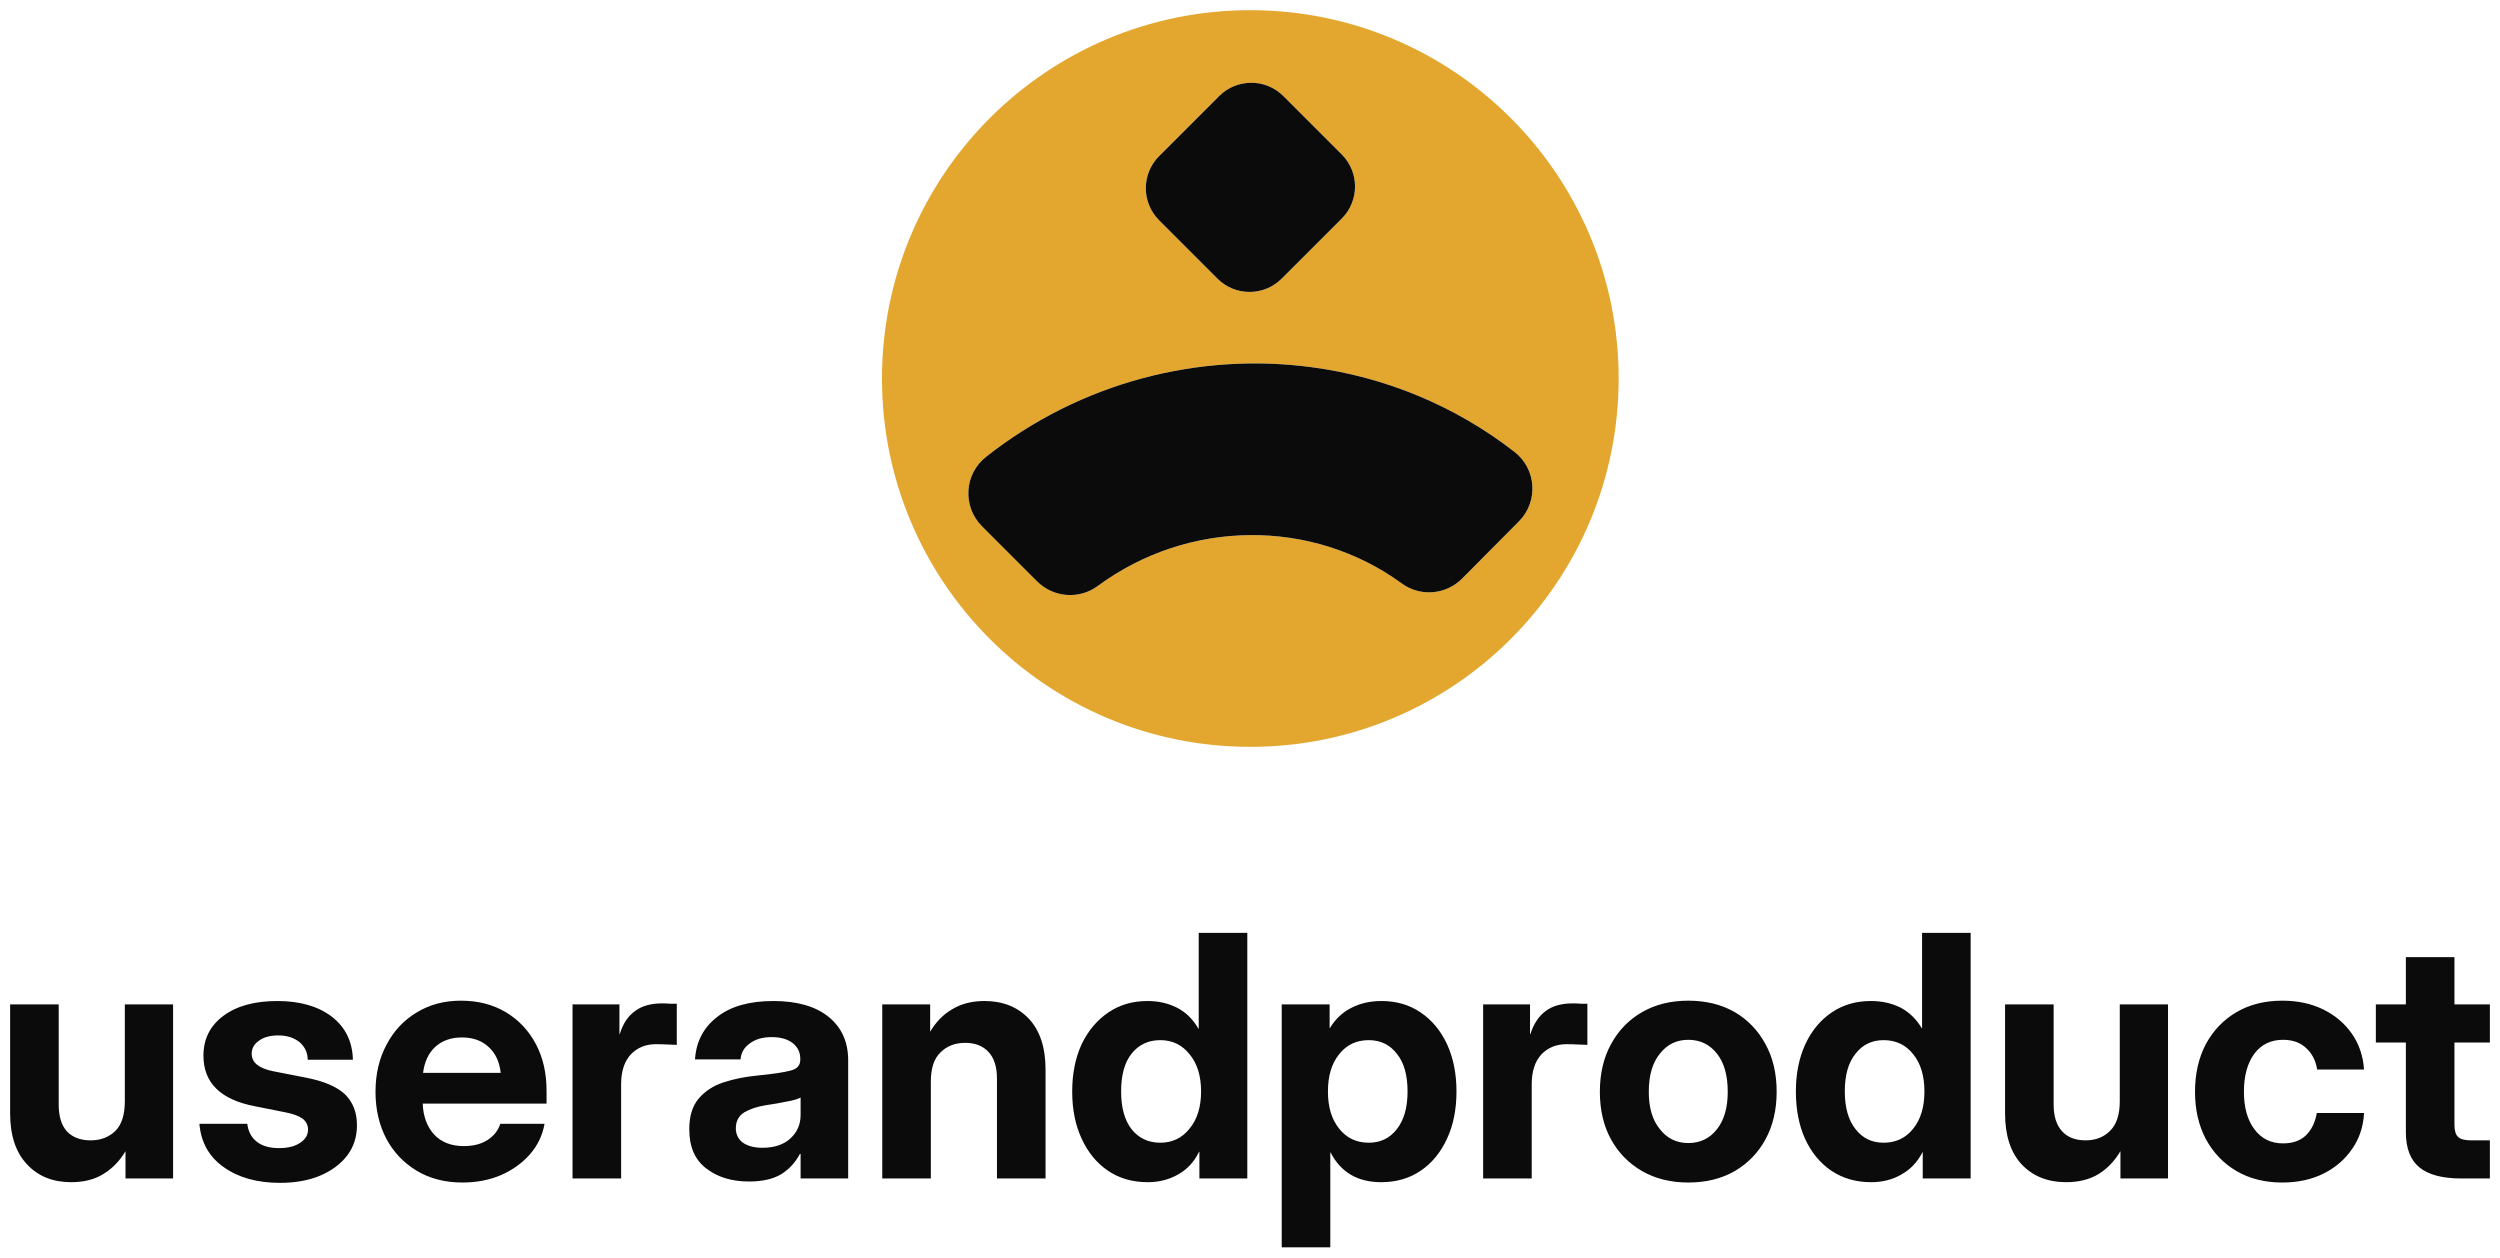
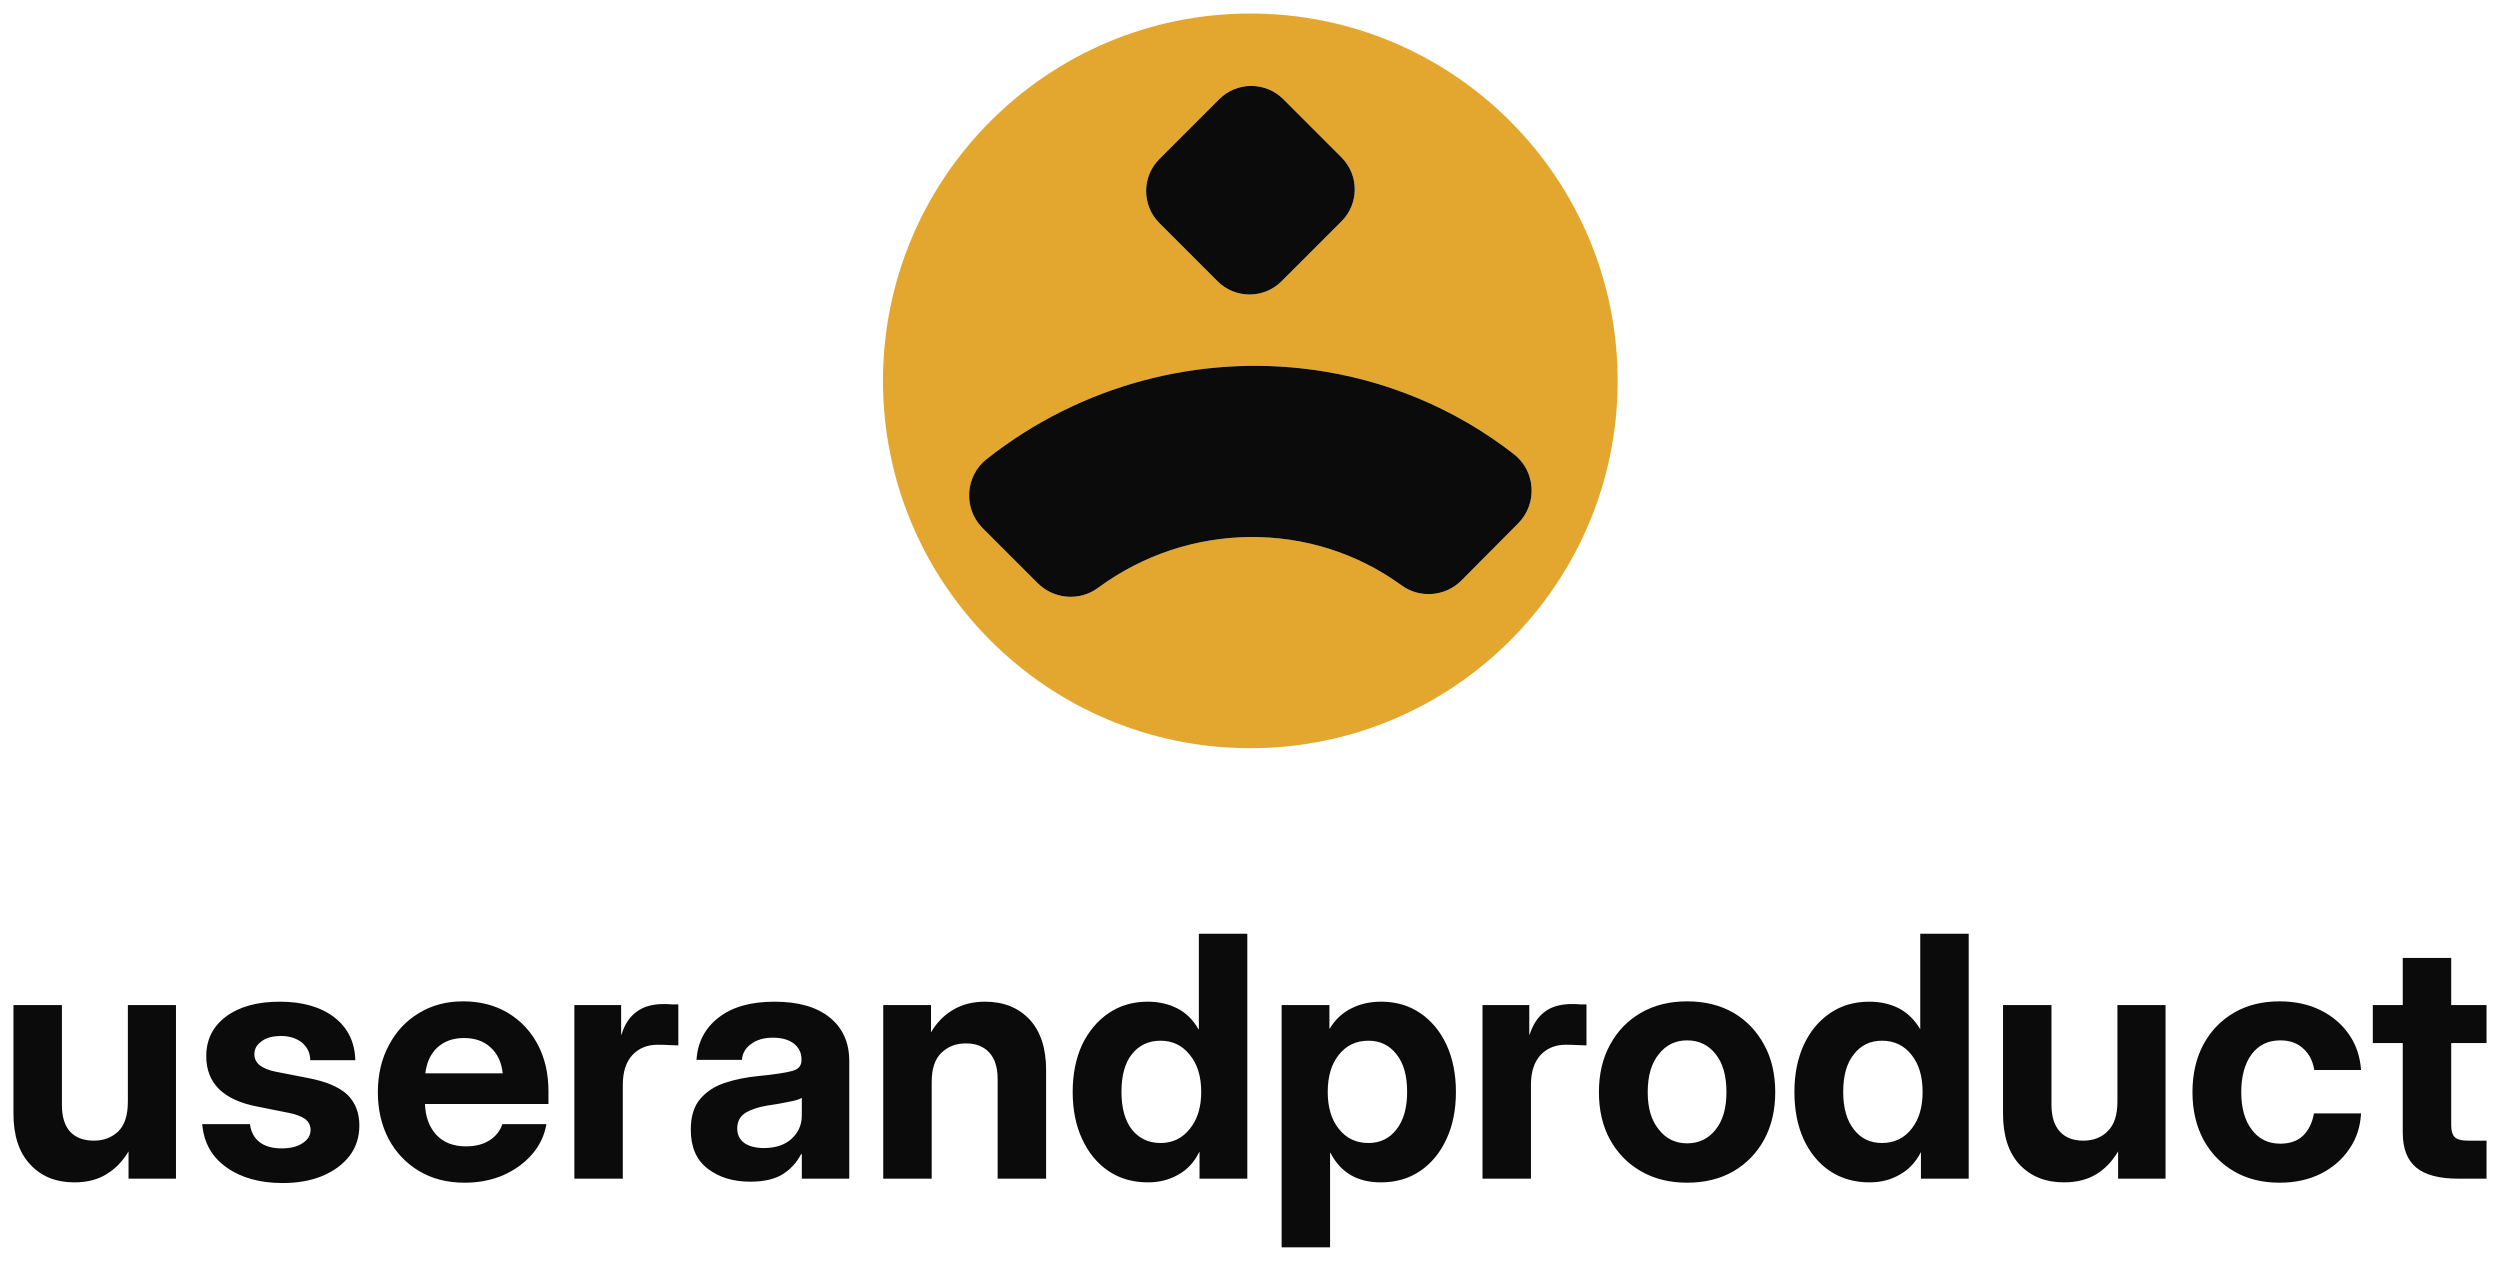
- <svg xmlns="http://www.w3.org/2000/svg" viewBox="-3 -349.3 741 372.7" role="img" aria-label="userandproduct">
+ <svg xmlns="http://www.w3.org/2000/svg" viewBox="-4 -350.3 743 374.7" role="img" aria-label="userandproduct">
  <g transform="translate(247.4 -357.3) scale(0.1252)">
    <path fill="#E3A72F" fill-rule="evenodd" d="M960 88a872 872 0 0 1 872 872a872 872 0 0 1-872 872a872 872 0 0 1-872-872a872 872 0 0 1 872-872ZM1595.8,1298.3c46.5-46.8,41.8-123.9-10.2-164.4-142.3-110.7-308-177.5-479-200.5h-.1c-267.4-36-547.8,35-772.4,212.3-51.6,40.8-55.8,117.6-9.3,164.1l130.3,130.3c38.5,38.5,99.6,43.6,143.5,11.2,214.8-158.6,507.6-161,720.2-6,43.8,31.9,104.4,26.8,142.6-11.7l134.5-135.4ZM1176.4,429.5l-138.2-138.2c-41.9-41.9-109.9-41.9-151.9,0l-142.2,142.2c-41.9,41.9-41.9,109.9,0,151.9l138.2,138.2c41.9,41.9,109.9,41.9,151.8,0l142.3-142.2c42-41.9,42-109.9,0-151.9Z" />
    <path fill="#0B0B0C" d="M1595.8,1298.3c46.5-46.8,41.8-123.9-10.2-164.4-142.3-110.7-308-177.5-479-200.5h-.1c-267.4-36-547.8,35-772.4,212.3-51.6,40.8-55.8,117.6-9.3,164.1l130.3,130.3c38.5,38.5,99.6,43.6,143.5,11.2,214.8-158.6,507.6-161,720.2-6,43.8,31.9,104.4,26.8,142.6-11.7l134.5-135.4Z" />
    <path fill="#0B0B0C" d="M1176.4,429.5l-138.2-138.2c-41.9-41.9-109.9-41.9-151.9,0l-142.2,142.2c-41.9,41.9-41.9,109.9,0,151.9l138.2,138.2c41.9,41.9,109.9,41.9,151.8,0l142.3-142.2c42-41.9,42-109.9,0-151.9Z" />
  </g>
  <path fill="#0B0B0C" d="m337.2 1.1q-6.8 0-11.8-3.4q-5-3.4-7.8-9.5q-2.8-6-2.8-14q0-7.9 2.8-14q2.9-6 7.9-9.4q5-3.4 11.6-3.4q4.9 0 8.8 2q3.9 2 6.3 6.2l0.1 0l0-28.4l14.4 0l0 72.8l-14.2 0l0-7.9l-0.1 0q-2.2 4.5-6.2 6.7q-4 2.3-9 2.3zm214.4 0q-6.7 0-11.8-3.4q-5-3.4-7.8-9.5q-2.7-6-2.7-14q0-7.9 2.8-14q2.8-6 7.8-9.4q5-3.4 11.6-3.4q5 0 8.9 2q3.8 2 6.3 6.2l0 0l0-28.4l14.4 0l0 72.8l-14.2 0l0-7.9l0 0q-2.3 4.5-6.3 6.7q-3.9 2.3-9 2.3zm-174.7 19.3l0-72l14.2 0l0 7l0.1 0q2.4-4 6.4-6q3.9-2 8.9-2q6.6 0 11.6 3.4q5 3.4 7.8 9.4q2.8 6.1 2.8 14q0 8-2.8 14q-2.8 6.1-7.8 9.5q-5 3.4-11.7 3.4q-10.5 0-15-8.8l-0.1 0l0 28.1zm120.5-19.2q-7.8 0-13.7-3.4q-5.9-3.4-9.2-9.4q-3.3-6-3.3-14.1q0-8.1 3.3-14.1q3.3-6.1 9.2-9.5q5.9-3.4 13.7-3.4q7.9 0 13.8 3.4q5.8 3.4 9.1 9.5q3.3 6 3.3 14.1q0 8-3.3 14.1q-3.3 6-9.1 9.4q-5.9 3.4-13.8 3.4zm-278.4-0.3q-7.7 0-12.7-3.9q-5-3.8-5-11.6q0-5.8 2.8-9.1q2.8-3.3 7.4-4.8q4.6-1.5 9.9-2q7.1-0.7 10-1.5q2.8-0.7 2.8-3.2l0-0.3q0-2.8-2.2-4.6q-2.3-1.8-6.3-1.8q-4 0-6.5 1.9q-2.5 1.8-2.7 4.7l-13.5 0q0.5-7.9 6.6-12.6q6-4.7 16.6-4.7q10.6 0 16.4 4.7q5.8 4.7 5.8 12.9l0 35l-14.1 0l0-7.3l-0.2 0q-2 3.8-5.5 6q-3.6 2.2-9.6 2.2zm-84.9 0.3q-7.8 0-13.6-3.5q-5.8-3.5-9-9.5q-3.2-6.1-3.2-13.9q0-7.9 3.3-14q3.2-6.1 8.9-9.5q5.7-3.5 13.1-3.5q7.6 0 13.3 3.4q5.7 3.4 8.9 9.4q3.2 6 3.2 13.9l0 3.8l-36.7 0q0.2 5.7 3.4 9.2q3.2 3.4 8.8 3.4q4.2 0 7-1.8q2.8-1.8 3.8-4.8l13.1 0q-0.9 5.1-4.3 9q-3.4 3.9-8.6 6.2q-5.2 2.2-11.4 2.2zm138.8-29.9l0 28.7l-14.4 0l0-51.6l14.2 0l0 8.1q2.6-4.4 6.6-6.7q4-2.4 9.5-2.4q8.2 0 13.2 5.3q4.9 5.3 4.9 15l0 32.3l-14.4 0l0-29.6q0-5.2-2.5-7.9q-2.5-2.7-6.9-2.7q-4.5 0-7.3 2.8q-2.9 2.7-2.9 8.7zm-254.8 29.8q-8.2 0-13.1-5.3q-5-5.3-5-15.1l0-32.3l14.4 0l0 29.7q0 5.2 2.4 7.9q2.5 2.7 7.1 2.7q4.4 0 7.3-2.8q2.8-2.8 2.8-8.8l0-28.7l14.3 0l0 51.6l-14.1 0l0-8.1q-2.6 4.4-6.6 6.8q-3.9 2.4-9.5 2.4zm591.3 0q-8.2 0-13.2-5.3q-4.9-5.3-4.9-15.1l0-32.3l14.4 0l0 29.7q0 5.2 2.5 7.9q2.4 2.7 7 2.7q4.4 0 7.2-2.8q2.9-2.8 2.9-8.8l0-28.7l14.3 0l0 51.6l-14.1 0l0-8.1q-2.6 4.4-6.5 6.8q-4 2.4-9.6 2.4zm-529.4 0.2q-10.1 0-16.6-4.6q-6.6-4.6-7.3-12.9l14.2 0q0.4 3.4 2.8 5.3q2.4 1.9 6.6 1.9q4 0 6.3-1.6q2.3-1.5 2.3-3.9q0-2-1.7-3.3q-1.8-1.2-5-1.8l-9-1.8q-15.3-2.9-15.3-15q0-7.4 5.9-11.8q5.9-4.4 16-4.4q10 0 16.1 4.6q6.1 4.7 6.3 12.8l-13.4 0q0-3.1-2.4-5.2q-2.5-2-6.3-2q-3.7 0-5.8 1.6q-2.1 1.5-2.1 3.8q0 2 1.6 3.3q1.7 1.3 4.7 1.9l9.7 1.9q7.9 1.5 11.6 4.9q3.6 3.5 3.6 9.2q0 5.2-2.9 9q-2.9 3.8-8.1 6q-5.1 2.1-11.8 2.1zm593.5-0.1q-7.8 0-13.6-3.4q-5.8-3.4-9.1-9.5q-3.2-6.1-3.2-14q0-8 3.2-14.1q3.3-6.1 9.1-9.5q5.8-3.4 13.6-3.4q6.8 0 12.1 2.6q5.3 2.6 8.5 7.2q3.2 4.6 3.6 10.6l-13.9 0q-0.6-3.9-3.2-6.3q-2.6-2.5-6.9-2.5q-5.4 0-8.5 4.1q-3.1 4.2-3.1 11.3q0 7 3.1 11.1q3.1 4.2 8.5 4.2q4.3 0 6.8-2.4q2.5-2.5 3.2-6.6l14 0q-0.3 6-3.5 10.6q-3.1 4.6-8.4 7.3q-5.4 2.7-12.3 2.7zm61.5-52.8l0 11.3l-10.5 0l0 24.4q0 2.6 1.1 3.6q1 1 3.9 1l5.5 0l0 11.3l-8.4 0q-8.5 0-12.5-3.3q-4-3.3-4-10.4l0-26.6l-8.9 0l0-11.3l8.9 0l0-14l14.4 0l0 14zm-568.3 51.6l0-51.6l13.9 0l0 8.8l0.1 0q1.4-4.6 4.5-6.8q3-2.3 8.1-2.3q1.3 0 2.3 0.1q1.1 0 2 0l0 12.2q-0.8 0-2.6-0.1q-1.8-0.1-3.6-0.1q-4.5 0-7.4 3q-2.9 3.1-2.9 8.9l0 27.9zm269.9 0l0-51.6l13.9 0l0 8.8l0.1 0q1.5-4.6 4.5-6.8q3-2.3 8.1-2.3q1.3 0 2.4 0.1q1 0 1.9 0l0 12.2q-0.8 0-2.6-0.1q-1.8-0.1-3.6-0.1q-4.5 0-7.4 3q-2.9 3.1-2.9 8.9l0 27.9zm-33.9-10.6q5.2 0 8.3-4q3.2-4 3.2-11.2q0-7.3-3.2-11.2q-3.1-4-8.3-4q-5.5 0-8.8 4.2q-3.3 4.1-3.3 11q0 6.9 3.3 11q3.3 4.2 8.8 4.2zm-61.8 0q5.4 0 8.7-4.2q3.4-4.1 3.4-11q0-6.9-3.4-11q-3.3-4.2-8.7-4.2q-5.3 0-8.5 4q-3.1 3.9-3.1 11.2q0 7.2 3.1 11.2q3.2 4 8.5 4zm214.4 0q5.5 0 8.8-4.2q3.3-4.1 3.3-11q0-6.9-3.3-11q-3.3-4.2-8.8-4.2q-5.2 0-8.3 4q-3.2 3.9-3.2 11.2q0 7.2 3.2 11.2q3.1 4 8.3 4zm-57.9 0.1q5.3 0 8.5-4.1q3.2-4 3.2-11.1q0-7.3-3.2-11.3q-3.2-4.1-8.5-4.1q-5.2 0-8.4 4.1q-3.3 4-3.3 11.3q0 7.1 3.3 11.1q3.2 4.1 8.4 4.1zm-274.4 1.4q5.2 0 8.2-2.7q3.1-2.8 3.1-7l0-5.2q-1.2 0.7-4.1 1.2q-2.8 0.6-6.3 1.1q-3.7 0.6-6.3 2.1q-2.5 1.6-2.5 4.7q0 2.7 2.1 4.3q2.2 1.5 5.8 1.5zm-100.6-22.2l23 0q-0.5-4.9-3.6-7.7q-3-2.8-7.9-2.8q-4.8 0-7.9 2.8q-3 2.8-3.6 7.7z" />
</svg>
